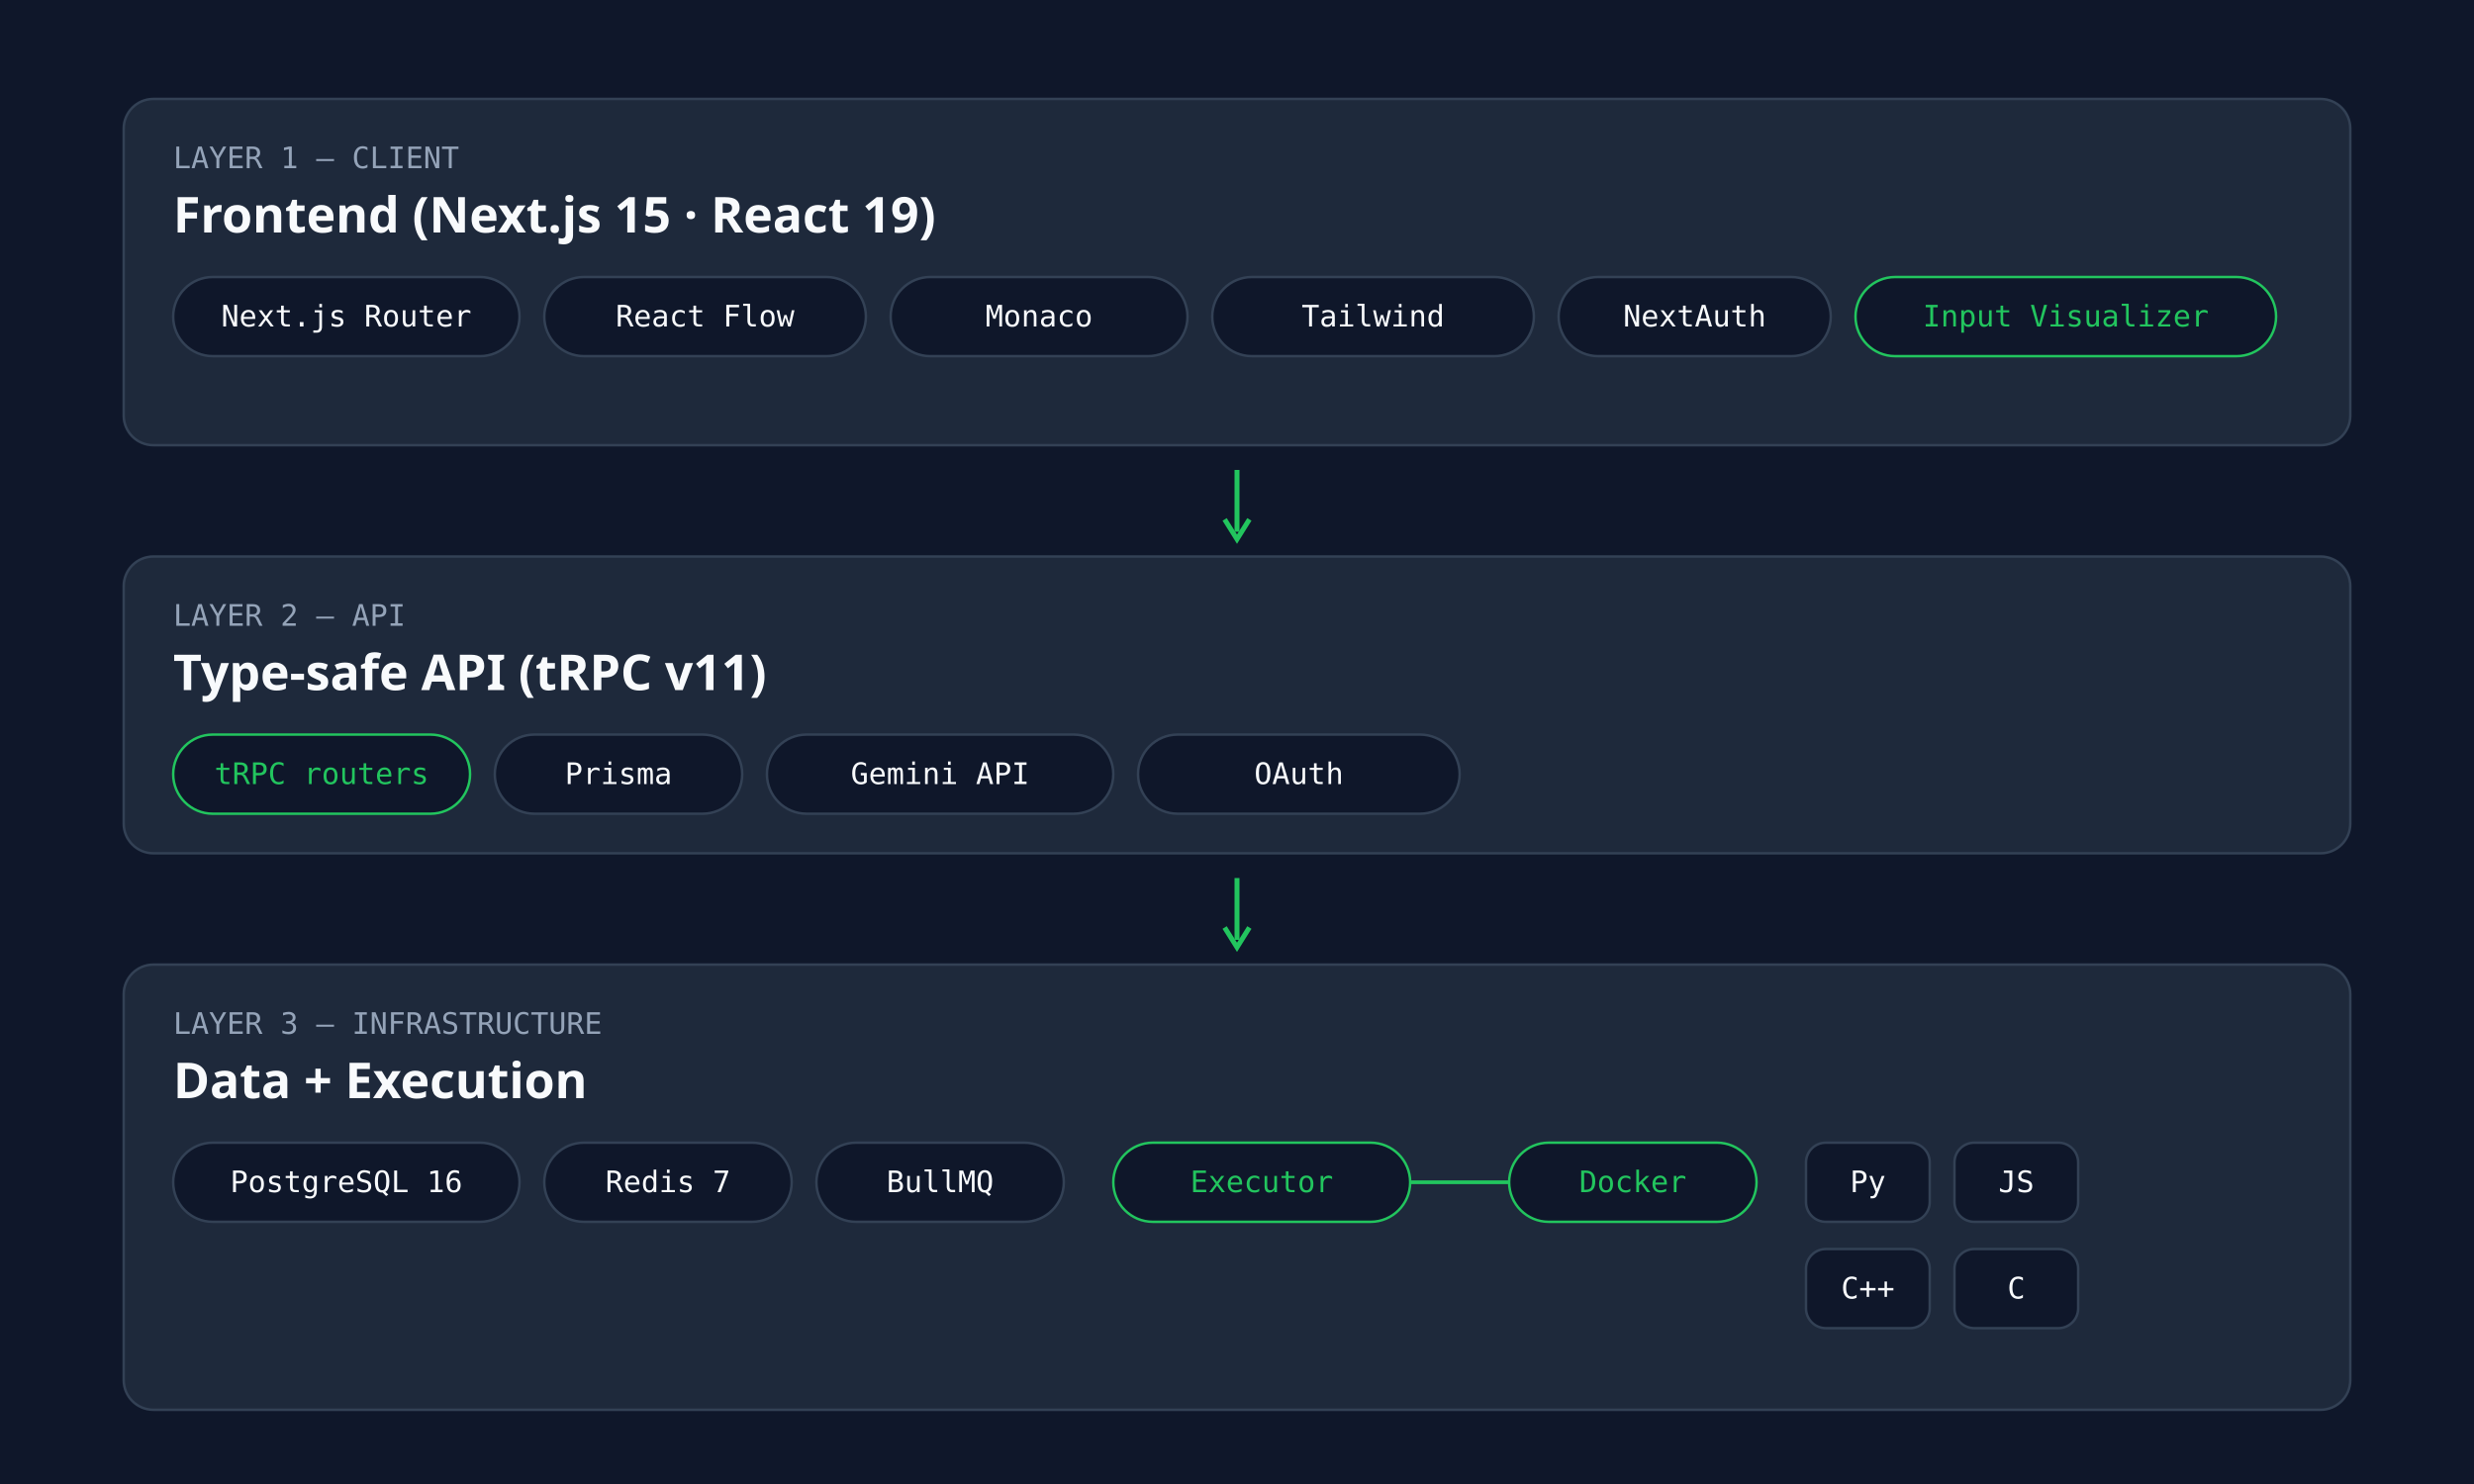
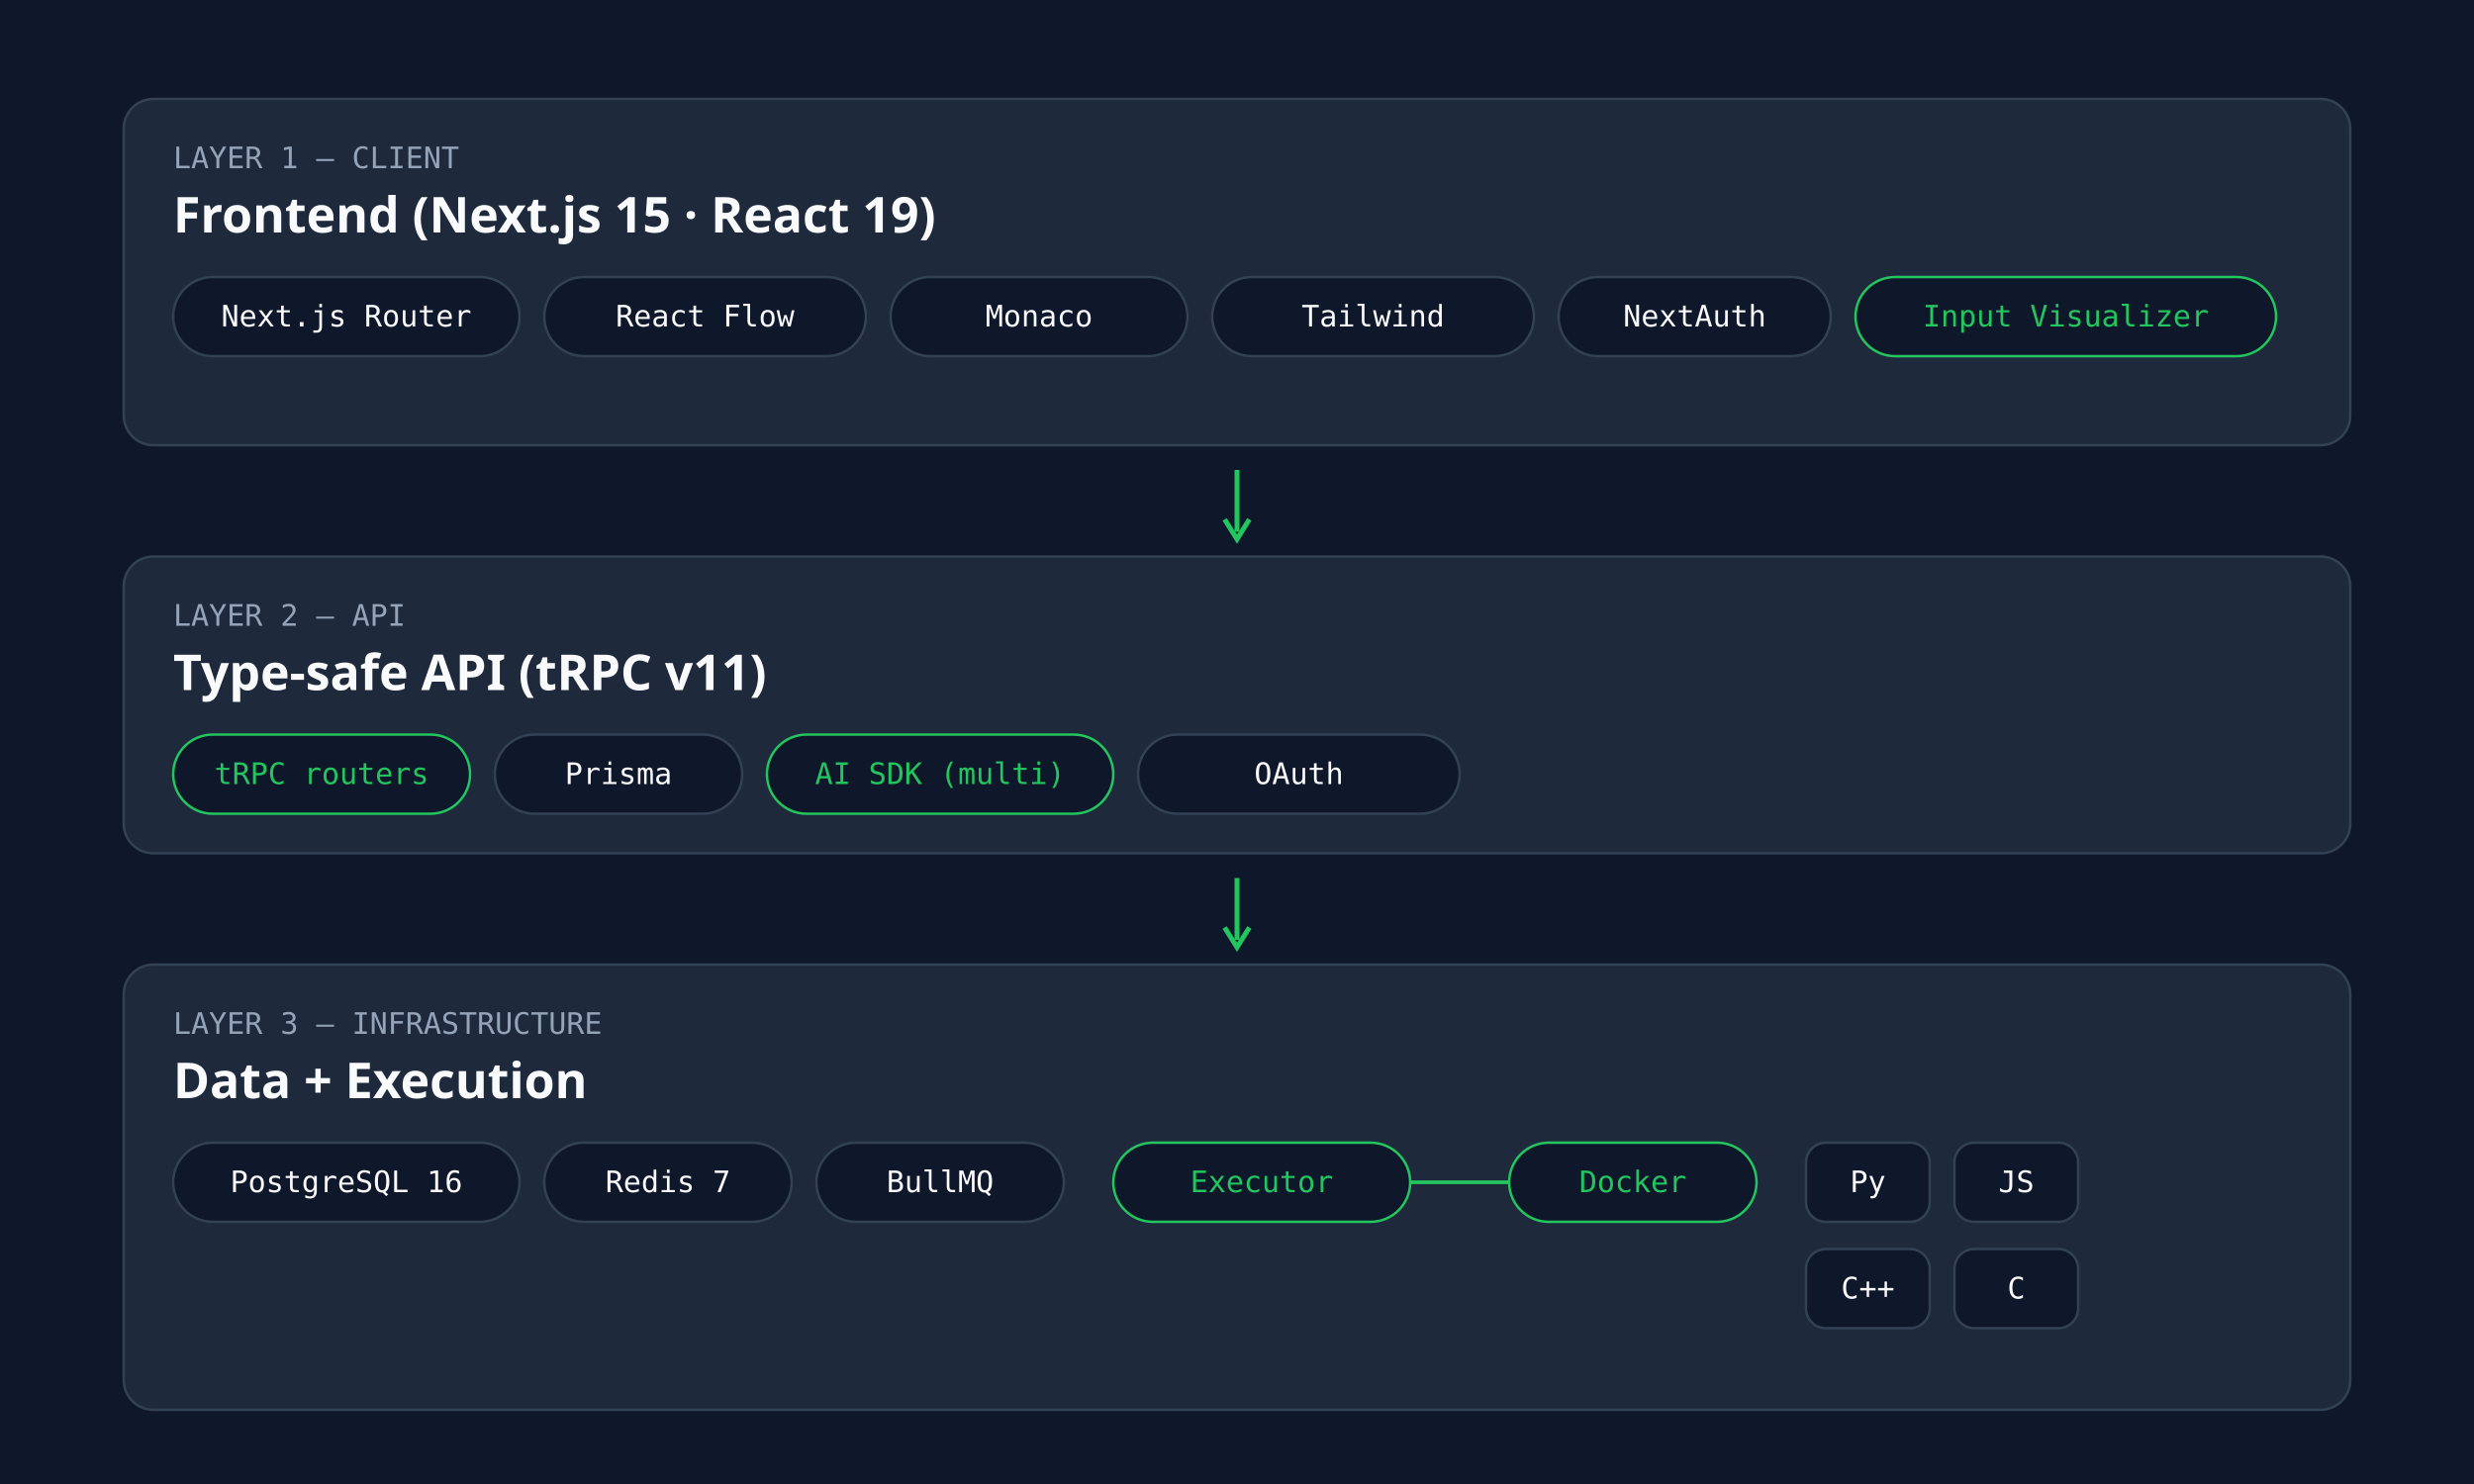
<svg xmlns="http://www.w3.org/2000/svg" viewBox="0 0 1000 600" width="1000" height="600" font-family="'Fira Sans', sans-serif">
  <rect width="1000" height="600" fill="#0f172a" />
  <g transform="translate(50, 40)">
    <rect width="900" height="140" rx="12" fill="#1e293b" stroke="#334155" />
    <text x="20" y="28" fill="#94a3b8" font-size="12" font-family="'Fira Code', monospace">LAYER 1 — CLIENT</text>
    <text x="20" y="54" fill="#f8fafc" font-size="20" font-weight="600">Frontend (Next.js 15 · React 19)</text>
    <g font-size="12" font-family="'Fira Code', monospace">
      <rect x="20" y="72" width="140" height="32" rx="16" fill="#0f172a" stroke="#334155" />
      <text x="90" y="92" fill="#f8fafc" text-anchor="middle">Next.js Router</text>
      <rect x="170" y="72" width="130" height="32" rx="16" fill="#0f172a" stroke="#334155" />
      <text x="235" y="92" fill="#f8fafc" text-anchor="middle">React Flow</text>
      <rect x="310" y="72" width="120" height="32" rx="16" fill="#0f172a" stroke="#334155" />
      <text x="370" y="92" fill="#f8fafc" text-anchor="middle">Monaco</text>
      <rect x="440" y="72" width="130" height="32" rx="16" fill="#0f172a" stroke="#334155" />
      <text x="505" y="92" fill="#f8fafc" text-anchor="middle">Tailwind</text>
      <rect x="580" y="72" width="110" height="32" rx="16" fill="#0f172a" stroke="#334155" />
      <text x="635" y="92" fill="#f8fafc" text-anchor="middle">NextAuth</text>
      <rect x="700" y="72" width="170" height="32" rx="16" fill="#0f172a" stroke="#22c55e" />
      <text x="785" y="92" fill="#22c55e" text-anchor="middle">Input Visualizer</text>
    </g>
  </g>
  <g stroke="#22c55e" stroke-width="2" fill="none">
    <path d="M500 190 L500 215" />
    <path d="M495 210 L500 218 L505 210" />
  </g>
  <g transform="translate(50, 225)">
    <rect width="900" height="120" rx="12" fill="#1e293b" stroke="#334155" />
    <text x="20" y="28" fill="#94a3b8" font-size="12" font-family="'Fira Code', monospace">LAYER 2 — API</text>
    <text x="20" y="54" fill="#f8fafc" font-size="20" font-weight="600">Type-safe API (tRPC v11)</text>
    <g font-size="12" font-family="'Fira Code', monospace">
      <rect x="20" y="72" width="120" height="32" rx="16" fill="#0f172a" stroke="#22c55e" />
      <text x="80" y="92" fill="#22c55e" text-anchor="middle">tRPC routers</text>
      <rect x="150" y="72" width="100" height="32" rx="16" fill="#0f172a" stroke="#334155" />
      <text x="200" y="92" fill="#f8fafc" text-anchor="middle">Prisma</text>
-       <rect x="260" y="72" width="140" height="32" rx="16" fill="#0f172a" stroke="#334155" />
-       <text x="330" y="92" fill="#f8fafc" text-anchor="middle">Gemini API</text>
+       <rect x="260" y="72" width="140" height="32" rx="16" fill="#0f172a" stroke="#22c55e" />
+       <text x="330" y="92" fill="#22c55e" text-anchor="middle">AI SDK (multi)</text>
      <rect x="410" y="72" width="130" height="32" rx="16" fill="#0f172a" stroke="#334155" />
      <text x="475" y="92" fill="#f8fafc" text-anchor="middle">OAuth</text>
    </g>
  </g>
  <g stroke="#22c55e" stroke-width="2" fill="none">
    <path d="M500 355 L500 380" />
    <path d="M495 375 L500 383 L505 375" />
  </g>
  <g transform="translate(50, 390)">
    <rect width="900" height="180" rx="12" fill="#1e293b" stroke="#334155" />
    <text x="20" y="28" fill="#94a3b8" font-size="12" font-family="'Fira Code', monospace">LAYER 3 — INFRASTRUCTURE</text>
    <text x="20" y="54" fill="#f8fafc" font-size="20" font-weight="600">Data + Execution</text>
    <g font-size="12" font-family="'Fira Code', monospace">
      <rect x="20" y="72" width="140" height="32" rx="16" fill="#0f172a" stroke="#334155" />
      <text x="90" y="92" fill="#f8fafc" text-anchor="middle">PostgreSQL 16</text>
      <rect x="170" y="72" width="100" height="32" rx="16" fill="#0f172a" stroke="#334155" />
      <text x="220" y="92" fill="#f8fafc" text-anchor="middle">Redis 7</text>
      <rect x="280" y="72" width="100" height="32" rx="16" fill="#0f172a" stroke="#334155" />
      <text x="330" y="92" fill="#f8fafc" text-anchor="middle">BullMQ</text>
      <rect x="400" y="72" width="120" height="32" rx="16" fill="#0f172a" stroke="#22c55e" />
      <text x="460" y="92" fill="#22c55e" text-anchor="middle">Executor</text>
      <path d="M520 88 L560 88" stroke="#22c55e" stroke-width="1.5" fill="none" />
      <rect x="560" y="72" width="100" height="32" rx="16" fill="#0f172a" stroke="#22c55e" />
      <text x="610" y="92" fill="#22c55e" text-anchor="middle">Docker</text>
      <rect x="680" y="72" width="50" height="32" rx="8" fill="#0f172a" stroke="#334155" />
      <text x="705" y="92" fill="#f8fafc" text-anchor="middle">Py</text>
      <rect x="740" y="72" width="50" height="32" rx="8" fill="#0f172a" stroke="#334155" />
      <text x="765" y="92" fill="#f8fafc" text-anchor="middle">JS</text>
      <rect x="680" y="115" width="50" height="32" rx="8" fill="#0f172a" stroke="#334155" />
      <text x="705" y="135" fill="#f8fafc" text-anchor="middle">C++</text>
      <rect x="740" y="115" width="50" height="32" rx="8" fill="#0f172a" stroke="#334155" />
      <text x="765" y="135" fill="#f8fafc" text-anchor="middle">C</text>
    </g>
  </g>
</svg>
